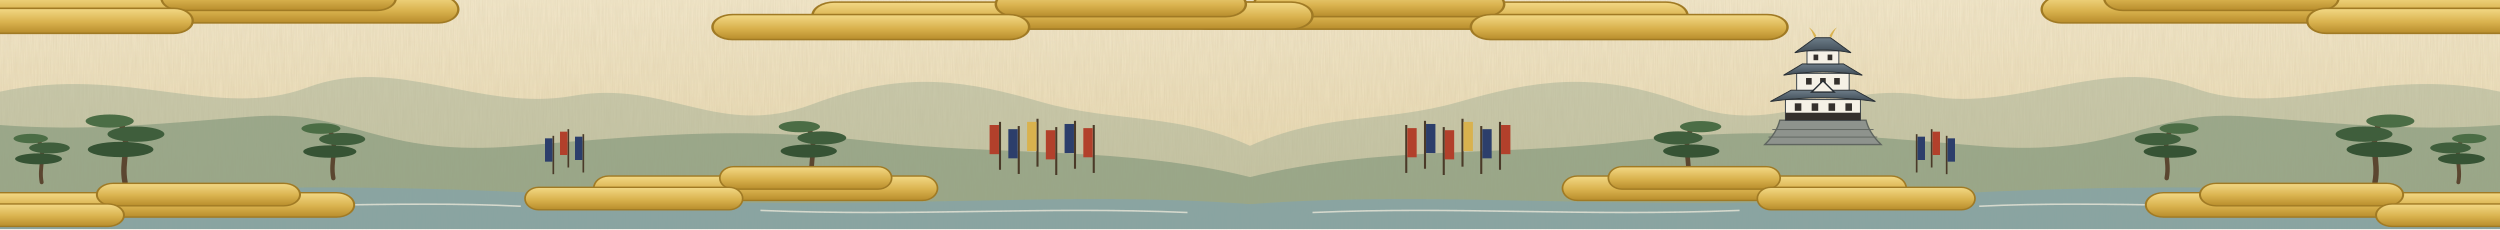
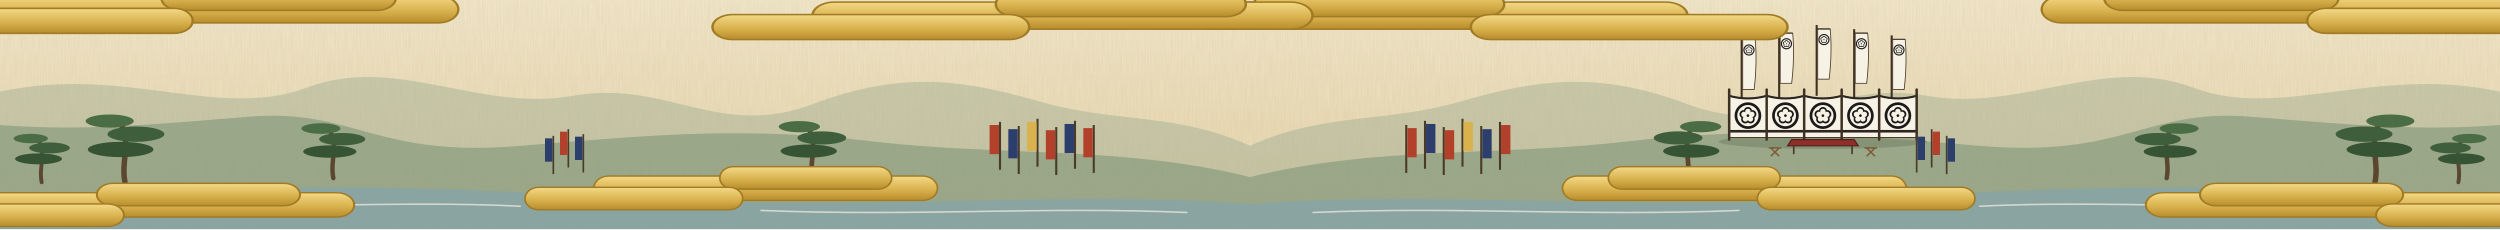
<svg xmlns="http://www.w3.org/2000/svg" viewBox="0 0 2400 220" preserveAspectRatio="xMidYMid slice">
  <defs>
    <linearGradient id="paper" x1="0" y1="0" x2="0" y2="1">
      <stop offset="0" stop-color="#f2e7ca" />
      <stop offset="1" stop-color="#e4d3a8" />
    </linearGradient>
    <linearGradient id="gold" x1="0" y1="0" x2="0" y2="1">
      <stop offset="0" stop-color="#f3d986" />
      <stop offset="0.55" stop-color="#d9b24e" />
      <stop offset="1" stop-color="#b88d2c" />
    </linearGradient>
    <linearGradient id="roof" x1="0" y1="0" x2="0" y2="1">
      <stop offset="0" stop-color="#6d7d89" />
      <stop offset="1" stop-color="#3f4b55" />
    </linearGradient>
    <filter id="fiber" x="0" y="0" width="100%" height="100%">
      <feTurbulence type="fractalNoise" baseFrequency="0.85 0.04" numOctaves="2" seed="7" />
      <feColorMatrix values="0 0 0 0 0.42  0 0 0 0 0.33  0 0 0 0 0.18  0 0 0 0.16 0" />
    </filter>
    <g id="cloud">
      <rect x="0" y="10" width="300" height="26" rx="13" />
      <rect x="40" y="0" width="150" height="24" rx="12" />
      <rect x="170" y="22" width="190" height="24" rx="12" />
    </g>
    <g id="pine">
      <path d="M0 60 C 4 40, -6 26, 4 6" stroke="#5b4630" stroke-width="5" fill="none" stroke-linecap="round" />
      <ellipse cx="-10" cy="16" rx="26" ry="7" fill="#3f5e3c" />
      <ellipse cx="14" cy="4" rx="22" ry="6" fill="#4b6d45" />
      <ellipse cx="4" cy="30" rx="30" ry="7" fill="#365334" />
    </g>
    <g id="nobori">
      <line x1="0" y1="0" x2="0" y2="46" stroke="#4a3a28" stroke-width="2" />
      <rect x="1" y="3" width="9" height="28" />
    </g>
    <g id="land">
      <path d="M0 140 C 70 108, 130 118, 200 98 S 330 66, 420 100 S 560 76, 650 92 S 820 52, 905 84 S 1080 62, 1200 88 L1200 220 L0 220 Z" fill="#a3b096" opacity="0.5" />
      <path d="M0 170 C 120 140, 240 150, 360 136 S 560 128, 700 140 S 860 104, 960 112 S 1120 126, 1200 120 L1200 220 L0 220 Z" fill="#84987b" opacity="0.65" />
      <path d="M0 196 C 180 182, 380 204, 600 190 S 1000 176, 1200 194 L1200 220 L0 220 Z" fill="#7ea4b3" opacity="0.6" />
      <path d="M60 204 C 200 198, 320 208, 470 202 M700 198 C 820 192, 950 202, 1100 196" stroke="#f5efe0" stroke-width="1.5" fill="none" opacity="0.7" />
    </g>
    <g id="front">
      <use href="#pine" transform="translate(420 118) scale(0.9)" />
      <use href="#pine" transform="translate(880 120) scale(0.85)" />
      <use href="#pine" transform="translate(1080 112) scale(1.05)" />
      <use href="#pine" transform="translate(1160 130) scale(0.75)" />
      <g transform="translate(150 112)">
        <use href="#nobori" x="0" y="8" fill="#b2402b" />
        <use href="#nobori" x="18" y="4" fill="#2c3e6b" />
        <use href="#nobori" x="36" y="10" fill="#b2402b" />
        <use href="#nobori" x="54" y="2" fill="#d9b24e" />
        <use href="#nobori" x="72" y="9" fill="#2c3e6b" />
        <use href="#nobori" x="90" y="5" fill="#b2402b" />
      </g>
      <g transform="translate(640 124) scale(0.8)">
        <use href="#nobori" x="0" y="6" fill="#2c3e6b" />
        <use href="#nobori" x="18" y="0" fill="#b2402b" />
        <use href="#nobori" x="36" y="8" fill="#2c3e6b" />
      </g>
    </g>
    <g id="clouds" fill="url(#gold)" stroke="#a07a24" stroke-width="1.5">
      <use href="#cloud" transform="translate(-60 -8) scale(1.6 1)" />
      <use href="#cloud" transform="translate(760 -14) scale(1.5 1)" />
      <use href="#cloud" transform="translate(300 160) scale(1.1 0.9)" />
      <use href="#cloud" transform="translate(860 176) scale(1.3 0.9)" />
    </g>
+     <g id="mon">
+       <circle r="11.5" fill="none" stroke="#1c1a18" stroke-width="2.6" />
+       <g fill="#1c1a18">
+         <circle cx="0" cy="-4.4" r="3.9" />
+         <circle cx="4.2" cy="-1.4" r="3.9" />
+         <circle cx="2.6" cy="3.6" r="3.9" />
+         <circle cx="-2.6" cy="3.6" r="3.9" />
+         <circle cx="-4.2" cy="-1.4" r="3.9" />
+       </g>
+       <g fill="#f6f2e6">
+         <circle cx="0" cy="-4" r="2.6" />
+         <circle cx="3.8" cy="-1.2" r="2.6" />
+         <circle cx="2.4" cy="3.2" r="2.6" />
+         <circle cx="-2.4" cy="3.2" r="2.6" />
+         <circle cx="-3.8" cy="-1.2" r="2.6" />
+         <circle r="3.2" />
+       </g>
+       <circle r="1.3" fill="#1c1a18" />
+     </g>
+     <g id="hata">
+       <line x1="0" y1="-98" x2="0" y2="-30" stroke="#3e3022" stroke-width="2" />
+       <line x1="0" y1="-94" x2="13" y2="-94" stroke="#3e3022" stroke-width="1.6" />
+       <path d="M1 -94 H 13 Q 15 -72 12 -46 H 1 Z" fill="#f6f2e6" stroke="#4a3a28" stroke-width="0.8" />
+       <use href="#mon" transform="translate(7 -84) scale(0.42)" />
+     </g>
  </defs>
  <rect width="2400" height="220" fill="url(#paper)" />
  <rect width="2400" height="220" filter="url(#fiber)" />
  <use href="#land" transform="translate(1200 0)" />
  <use href="#land" transform="translate(1200 0) scale(-1 1)" />
-   <g transform="translate(1750 56) scale(0.9)">
-     <path d="M-62 92 L62 92 C 52 82, 48 74, 46 66 L-46 66 C -48 74, -52 82, -62 92 Z" fill="#8e938d" stroke="#5f655f" stroke-width="1.5" />
-     <path d="M-58 84 H58 M-54 76 H54" stroke="#5f655f" stroke-width="1" />
-     <rect x="-40" y="44" width="80" height="22" fill="#f5f1e6" stroke="#323b43" stroke-width="1" />
-     <rect x="-40" y="58" width="80" height="8" fill="#34302c" />
-     <g fill="#34302c">
-       <rect x="-30" y="48" width="7" height="8" />
-       <rect x="-12" y="48" width="7" height="8" />
-       <rect x="6" y="48" width="7" height="8" />
-       <rect x="24" y="48" width="7" height="8" />
+   <g transform="translate(1750 132)">
+     <ellipse cx="0" cy="4" rx="100" ry="7" fill="#5c6b52" opacity="0.35" />
+     <g>
+       <use href="#hata" x="-78" />
+       <use href="#hata" x="-42" y="-6" />
+       <use href="#hata" x="-6" y="-10" />
+       <use href="#hata" x="30" y="-6" />
+       <use href="#hata" x="66" />
    </g>
-     <path d="M-56 46 Q 0 38 56 46 L 34 34 L -34 34 Z" fill="url(#roof)" stroke="#262d33" stroke-width="1" />
-     <rect x="-28" y="16" width="56" height="18" fill="#f5f1e6" stroke="#323b43" stroke-width="1" />
-     <g fill="#34302c">
-       <rect x="-18" y="21" width="6" height="7" />
-       <rect x="-3" y="21" width="6" height="7" />
-       <rect x="12" y="21" width="6" height="7" />
+     <path d="M-90 -40 Q -72 -35 -54 -40 Q -36 -35 -18 -40 Q 0 -35 18 -40 Q 36 -35 54 -40 Q 72 -35 90 -40 L 90 0 L -90 0 Z" fill="#f6f2e6" stroke="#4a3a28" stroke-width="1" />
+     <path d="M-90 -40 Q -72 -35 -54 -40 Q -36 -35 -18 -40 Q 0 -35 18 -40 Q 36 -35 54 -40 Q 72 -35 90 -40" fill="none" stroke="#2d2620" stroke-width="2" />
+     <path d="M-90 -6 H 90" stroke="#2d2620" stroke-width="2.5" />
+     <g fill="#1c1a18">
+       <use href="#mon" transform="translate(-72 -21)" />
+       <use href="#mon" transform="translate(-36 -21)" />
+       <use href="#mon" transform="translate(0 -21)" />
+       <use href="#mon" transform="translate(36 -21)" />
+       <use href="#mon" transform="translate(72 -21)" />
    </g>
-     <path d="M-12 36 L12 36 L0 24 Z" fill="#f5f1e6" stroke="#262d33" stroke-width="1.5" />
-     <path d="M-42 18 Q 0 11 42 18 L 22 6 L -22 6 Z" fill="url(#roof)" stroke="#262d33" stroke-width="1" />
-     <rect x="-17" y="-8" width="34" height="14" fill="#f5f1e6" stroke="#323b43" stroke-width="1" />
-     <g fill="#34302c">
-       <rect x="-10" y="-4" width="5" height="6" />
-       <rect x="5" y="-4" width="5" height="6" />
+     <g stroke="#3e3022" stroke-width="2.4" stroke-linecap="round">
+       <line x1="-90" y1="-46" x2="-90" y2="2" />
+       <line x1="-54" y1="-46" x2="-54" y2="2" />
+       <line x1="-18" y1="-46" x2="-18" y2="2" />
+       <line x1="18" y1="-46" x2="18" y2="2" />
+       <line x1="54" y1="-46" x2="54" y2="2" />
+       <line x1="90" y1="-46" x2="90" y2="2" />
    </g>
-     <path d="M-30 -6 Q 0 -12 30 -6 L 8 -22 L -8 -22 Z" fill="url(#roof)" stroke="#262d33" stroke-width="1" />
-     <path d="M-9 -22 q -3 -8 -6 -11 q 4 2 8 9 Z M9 -22 q 3 -8 6 -11 q -4 2 -8 9 Z" fill="#d9b24e" />
+     <path d="M-34 8 L 34 8 L 30 2 L -30 2 Z" fill="#8f2f2a" stroke="#4d1714" stroke-width="1" />
+     <g stroke="#4a3a28" stroke-width="1.6">
+       <line x1="-28" y1="8" x2="-28" y2="16" />
+       <line x1="28" y1="8" x2="28" y2="16" />
+     </g>
+     <g stroke="#7a5a36" stroke-width="1.4">
+       <path d="M-50 10 L -42 18 M -42 10 L -50 18 M -52 10 H -40" />
+       <path d="M42 10 L 50 18 M 50 10 L 42 18 M 40 10 H 52" />
+     </g>
  </g>
  <use href="#front" transform="translate(1200 0)" />
  <use href="#front" transform="translate(1200 0) scale(-1 1)" />
  <use href="#clouds" transform="translate(1200 0)" />
  <use href="#clouds" transform="translate(1200 0) scale(-1 1)" />
</svg>
